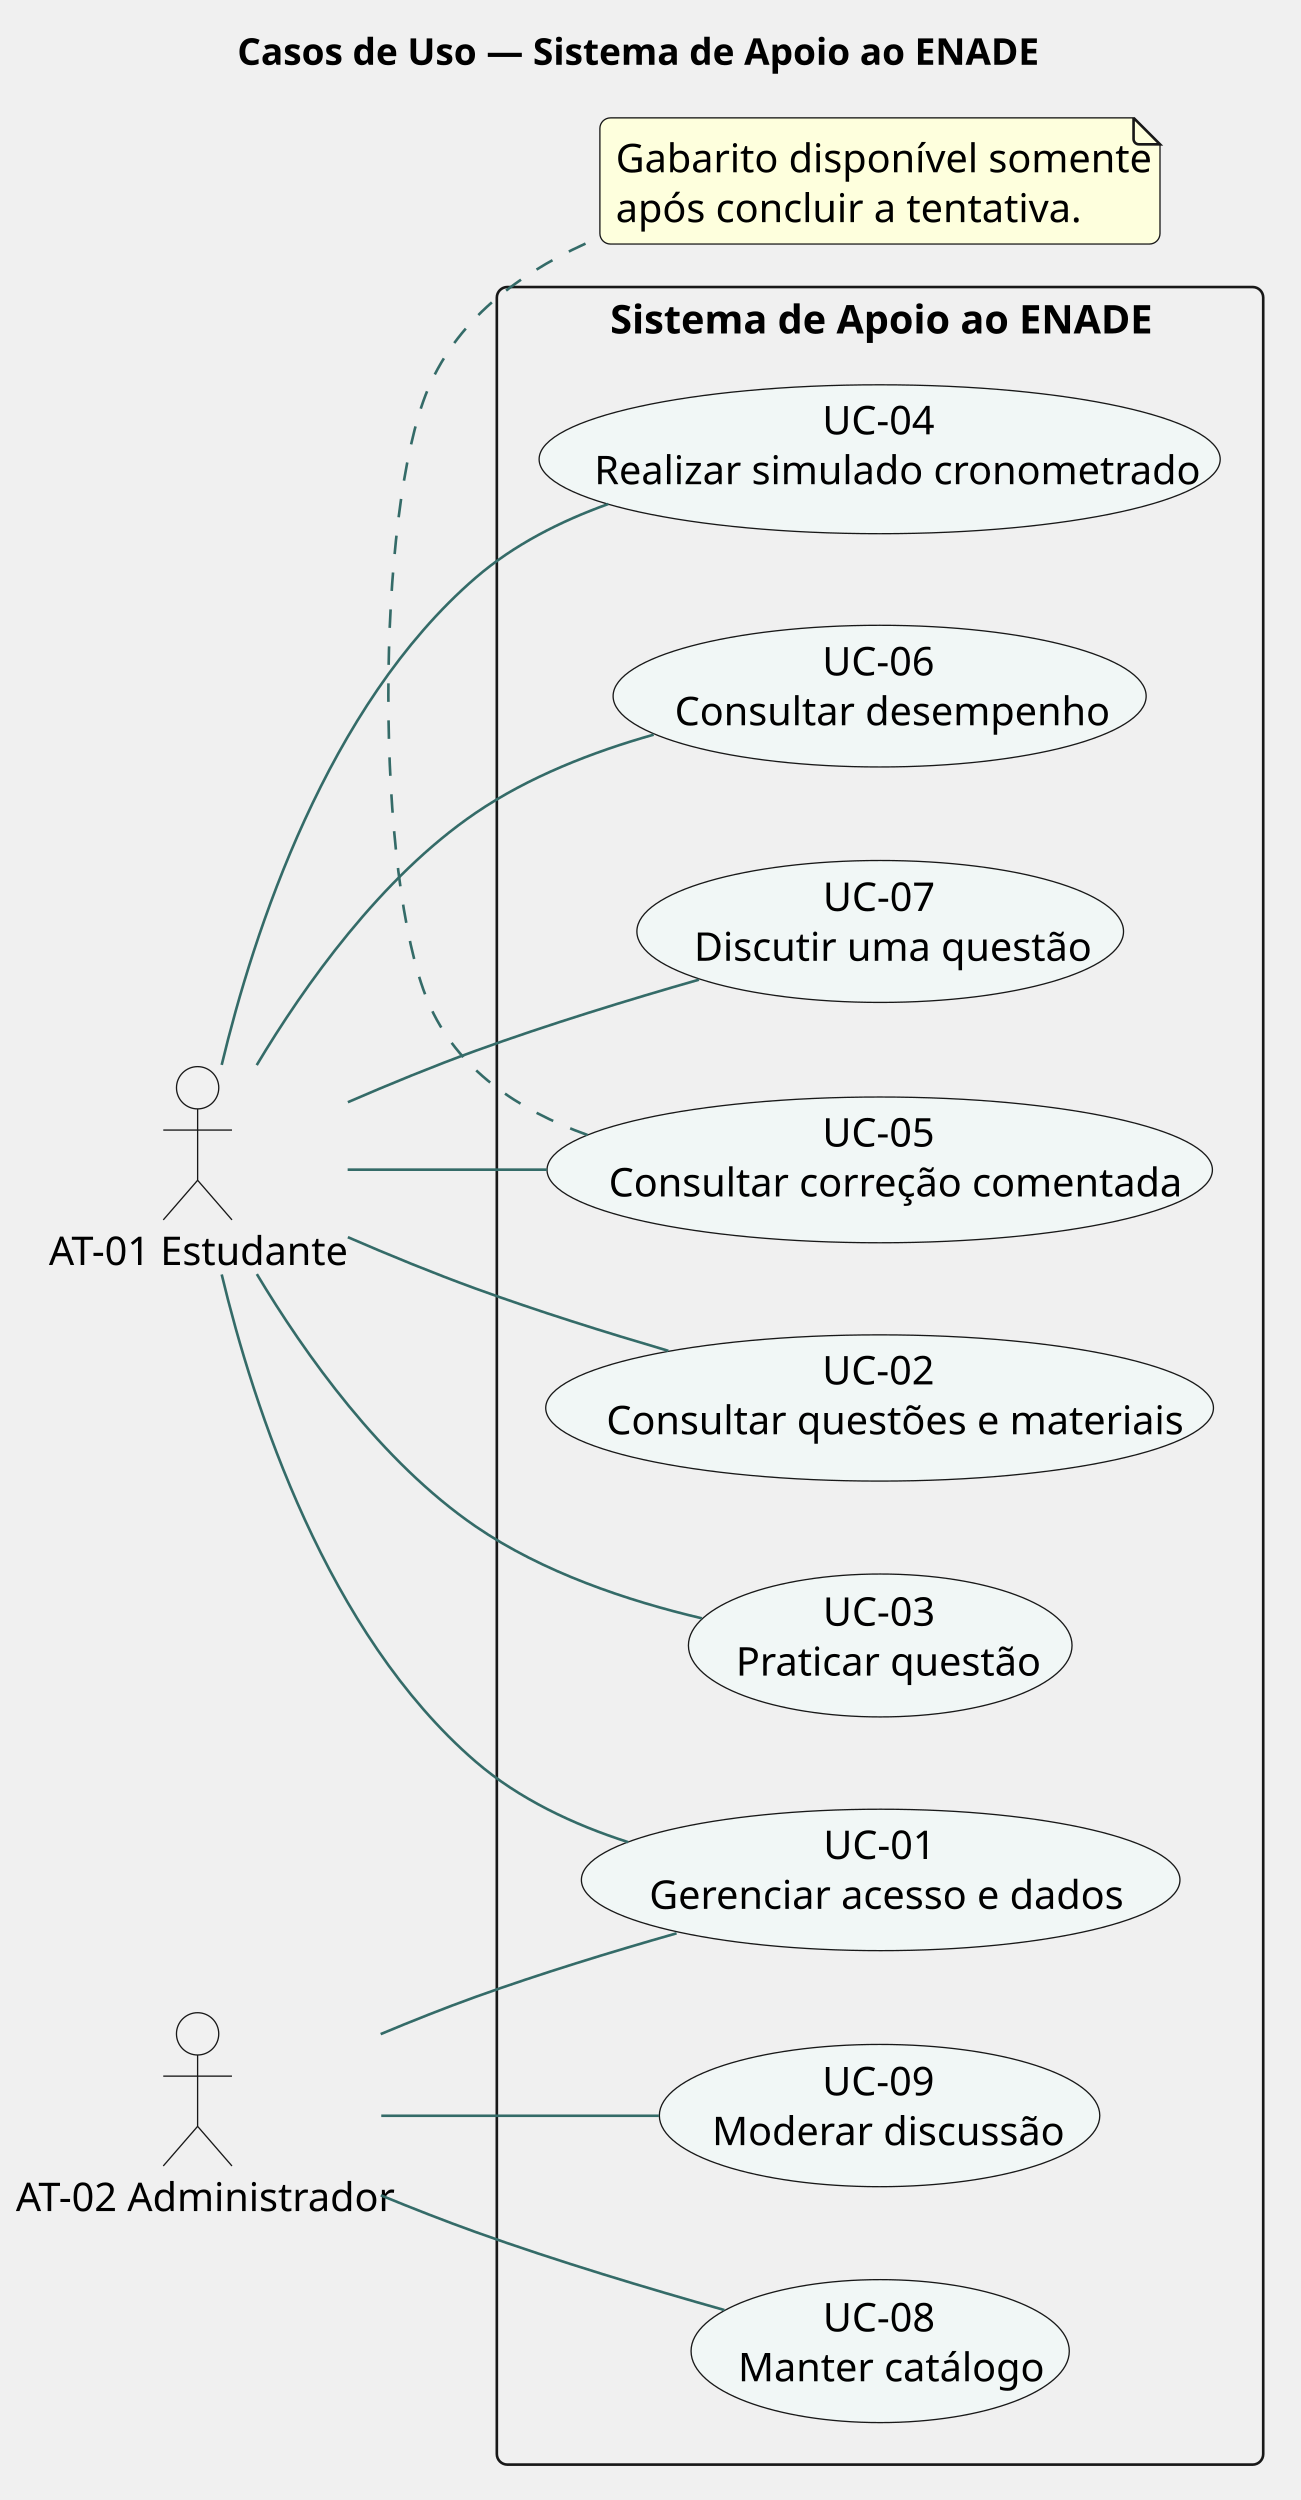
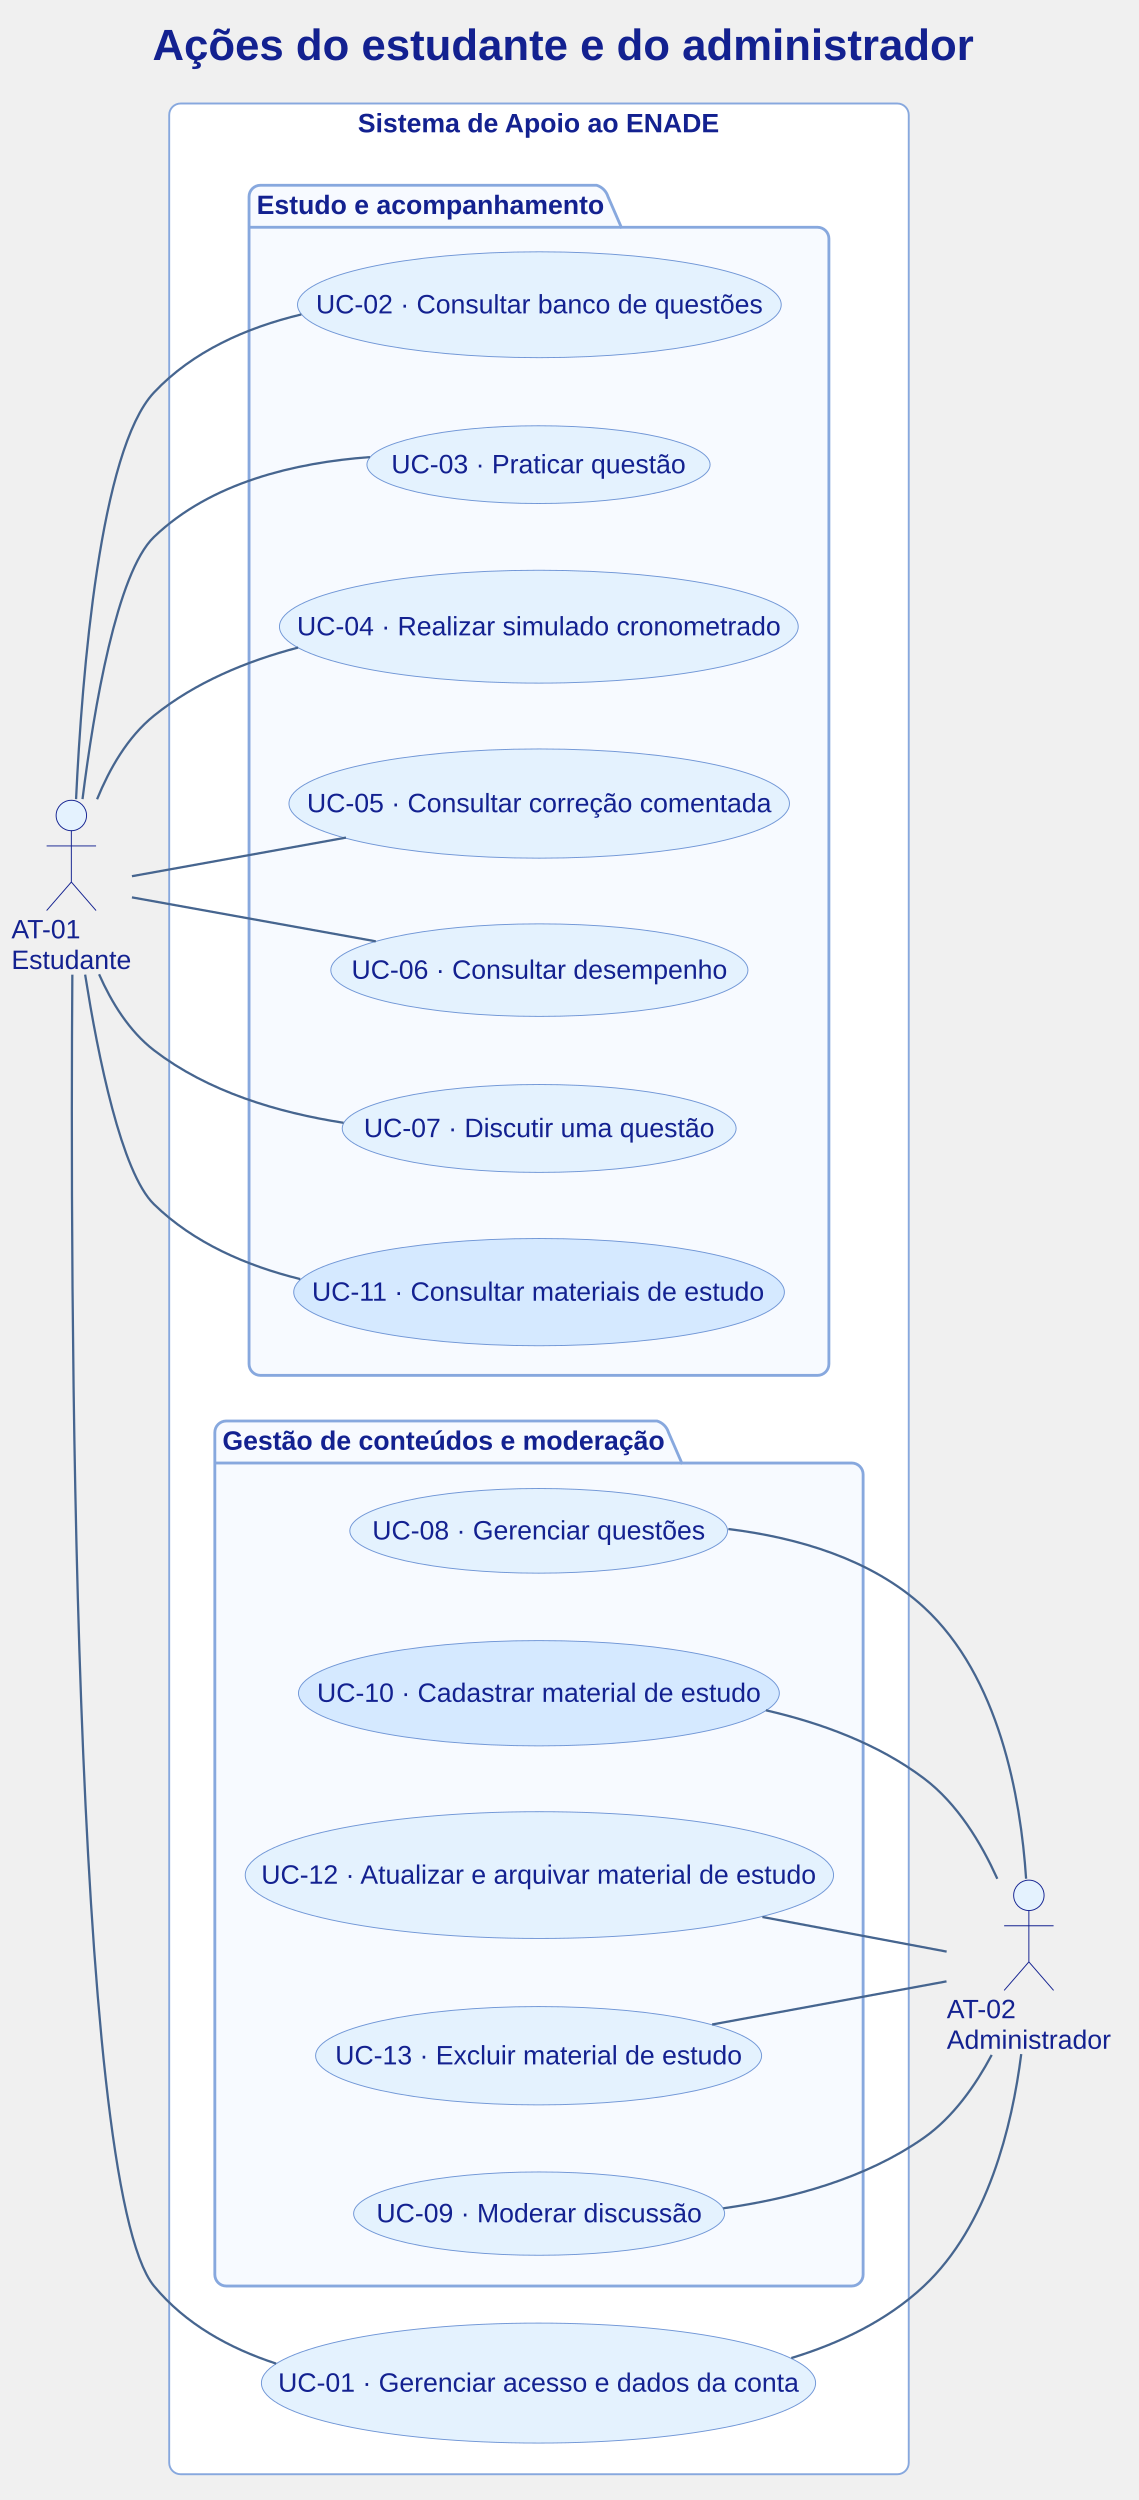
- <svg xmlns="http://www.w3.org/2000/svg" version="1.1" data-diagram-type="DESCRIPTION" style="width:492px;height:946px;background:#FFFFFF;" width="492px" height="946px" viewBox="0 0 492 946" zoomAndPan="magnify" preserveAspectRatio="none" contentStyleType="text/css">
+ <svg xmlns="http://www.w3.org/2000/svg" version="1.1" data-diagram-type="DESCRIPTION" style="width:599px;height:1315px;background:#FFFFFF;" width="599px" height="1315px" viewBox="0 0 599 1315" zoomAndPan="magnify" preserveAspectRatio="none" contentStyleType="text/css">
  <defs />
  <g font-family="sans-serif" lengthAdjust="spacing">
-     <g class="title" data-source-line="13">
-       <text x="89.802" y="24.533" fill="#000" font-size="14" textLength="305.396" font-weight="700">Casos de Uso — Sistema de Apoio ao ENADE</text>
+     <g class="title" data-source-line="43">
+       <text x="80.198" y="31.574" fill="#132190" font-size="23" textLength="431.969" font-weight="700" font-family="Arial">Ações do estudante e do administrador</text>
    </g>
-     <g class="cluster" data-qualified-name="Sistema de Apoio ao ENADE" id="ent0003" data-source-line="17">
-       <rect x="188" y="108.609" width="290" height="824" fill="none" style="stroke:#181818;stroke-width:1;" rx="4" ry="4" />
-       <text x="230.897" y="126.181" fill="#000" font-size="15" textLength="204.207" font-weight="700">Sistema de Apoio ao ENADE</text>
+     <g class="cluster" data-qualified-name="Sistema de Apoio ao ENADE" id="ent0003" data-source-line="47">
+       <rect x="89" y="54.448" width="389" height="1247" fill="#FFF" style="stroke:#87A8DE;stroke-width:1;" rx="6" ry="6" />
+       <text x="188.204" y="69.58" fill="#132190" font-size="14" textLength="190.593" font-weight="700" font-family="Arial">Sistema de Apoio ao ENADE</text>
    </g>
-     <g class="entity" data-qualified-name="Sistema de Apoio ao ENADE.U1" id="ent0004" data-source-line="18">
-       <ellipse cx="333.248" cy="711.368" rx="113.248" ry="26.759" fill="#F1F7F6" style="stroke:#181818;stroke-width:0.5;" />
-       <text x="311.575" y="703.44" fill="#000" font-size="15" textLength="43.345">UC-01</text>
-       <text x="245.697" y="722.307" fill="#000" font-size="15" textLength="175.1">Gerenciar acesso e dados</text>
+     <g class="cluster" data-qualified-name="Sistema de Apoio ao ENADE.Estudo e acompanhamento" id="ent0004" data-source-line="48">
+       <path d="M137,97.448 L313.807,97.448 A9,9 0 0 1 319.807,103.448 L326.807,119.546 L430,119.546 A6,6 0 0 1 436,125.546 L436,717.448 A6,6 0 0 1 430,723.448 L137,723.448 A6,6 0 0 1 131,717.448 L131,103.448 A6,6 0 0 1 137,97.448" style="stroke:#87A8DE;stroke-width:1.5;" fill="#F7FAFF" />
+       <line x1="131" y1="119.546" x2="326.807" y2="119.546" style="stroke:#87A8DE;stroke-width:1.5;" />
+       <text x="135" y="112.58" fill="#132190" font-size="14" textLength="182.807" font-weight="700" font-family="Arial">Estudo e acompanhamento</text>
    </g>
-     <g class="entity" data-qualified-name="Sistema de Apoio ao ENADE.U2" id="ent0005" data-source-line="19">
-       <ellipse cx="332.836" cy="532.777" rx="126.336" ry="27.667" fill="#F1F7F6" style="stroke:#181818;stroke-width:0.5;" />
-       <text x="311.163" y="523.86" fill="#000" font-size="15" textLength="43.345">UC-02</text>
-       <text x="229.451" y="542.728" fill="#000" font-size="15" textLength="206.77">Consultar questões e materiais</text>
+     <g class="cluster" data-qualified-name="Sistema de Apoio ao ENADE.Gest.o de conte.dos e modera..o" id="ent0013" data-source-line="58">
+       <path d="M119,747.448 L345.62,747.448 A9,9 0 0 1 351.62,753.448 L358.62,769.546 L448,769.546 A6,6 0 0 1 454,775.546 L454,1196.448 A6,6 0 0 1 448,1202.448 L119,1202.448 A6,6 0 0 1 113,1196.448 L113,753.448 A6,6 0 0 1 119,747.448" style="stroke:#87A8DE;stroke-width:1.5;" fill="#F7FAFF" />
+       <line x1="113" y1="769.546" x2="358.62" y2="769.546" style="stroke:#87A8DE;stroke-width:1.5;" />
+       <text x="117" y="762.58" fill="#132190" font-size="14" textLength="232.62" font-weight="700" font-family="Arial">Gestão de conteúdos e moderação</text>
    </g>
-     <g class="entity" data-qualified-name="Sistema de Apoio ao ENADE.U3" id="ent0006" data-source-line="20">
-       <ellipse cx="333.078" cy="622.646" rx="72.578" ry="27.037" fill="#F1F7F6" style="stroke:#181818;stroke-width:0.5;" />
-       <text x="311.405" y="615.172" fill="#000" font-size="15" textLength="43.345">UC-03</text>
-       <text x="278.465" y="634.04" fill="#000" font-size="15" textLength="109.226">Praticar questão</text>
+     <g class="entity" data-qualified-name="Sistema de Apoio ao ENADE.U01" id="ent0012" data-source-line="57">
+       <ellipse cx="283.252" cy="1253.498" rx="145.752" ry="31.55" fill="#E4F2FE" style="stroke:#7096D6;stroke-width:0.5;" />
+       <text x="146.291" y="1258.048" fill="#132190" font-size="14" textLength="273.923" font-family="Arial">UC-01 · Gerenciar acesso e dados da conta</text>
    </g>
-     <g class="entity" data-qualified-name="Sistema de Apoio ao ENADE.U4" id="ent0007" data-source-line="21">
-       <ellipse cx="332.863" cy="173.782" rx="128.863" ry="28.173" fill="#F1F7F6" style="stroke:#181818;stroke-width:0.5;" />
-       <text x="311.19" y="164.353" fill="#000" font-size="15" textLength="43.345">UC-04</text>
-       <text x="224.896" y="183.22" fill="#000" font-size="15" textLength="215.933">Realizar simulado cronometrado</text>
+     <g class="entity" data-qualified-name="Sistema de Apoio ao ENADE.Estudo e acompanhamento.U02" id="ent0005" data-source-line="49">
+       <ellipse cx="283.711" cy="160.29" rx="127.211" ry="27.842" fill="#E4F2FE" style="stroke:#7096D6;stroke-width:0.5;" />
+       <text x="166.201" y="164.839" fill="#132190" font-size="14" textLength="235.02" font-family="Arial">UC-02 · Consultar banco de questões</text>
    </g>
-     <g class="entity" data-qualified-name="Sistema de Apoio ao ENADE.U5" id="ent0008" data-source-line="22">
-       <ellipse cx="332.889" cy="442.687" rx="125.889" ry="27.578" fill="#F1F7F6" style="stroke:#181818;stroke-width:0.5;" />
-       <text x="311.217" y="433.862" fill="#000" font-size="15" textLength="43.345">UC-05</text>
-       <text x="230.335" y="452.729" fill="#000" font-size="15" textLength="205.107">Consultar correção comentada</text>
+     <g class="entity" data-qualified-name="Sistema de Apoio ao ENADE.Estudo e acompanhamento.U03" id="ent0006" data-source-line="50">
+       <ellipse cx="283.257" cy="244.399" rx="90.257" ry="20.451" fill="#E4F2FE" style="stroke:#7096D6;stroke-width:0.5;" />
+       <text x="205.836" y="248.948" fill="#132190" font-size="14" textLength="154.841" font-family="Arial">UC-03 · Praticar questão</text>
    </g>
-     <g class="entity" data-qualified-name="Sistema de Apoio ao ENADE.U6" id="ent0009" data-source-line="23">
-       <ellipse cx="332.852" cy="263.416" rx="100.852" ry="26.807" fill="#F1F7F6" style="stroke:#181818;stroke-width:0.5;" />
-       <text x="311.18" y="255.568" fill="#000" font-size="15" textLength="43.345">UC-06</text>
-       <text x="255.303" y="274.435" fill="#000" font-size="15" textLength="155.098">Consultar desempenho</text>
+     <g class="entity" data-qualified-name="Sistema de Apoio ao ENADE.Estudo e acompanhamento.U04" id="ent0007" data-source-line="51">
+       <ellipse cx="283.431" cy="329.634" rx="136.431" ry="29.686" fill="#E4F2FE" style="stroke:#7096D6;stroke-width:0.5;" />
+       <text x="156.214" y="334.183" fill="#132190" font-size="14" textLength="254.434" font-family="Arial">UC-04 · Realizar simulado cronometrado</text>
    </g>
-     <g class="entity" data-qualified-name="Sistema de Apoio ao ENADE.U7" id="ent0010" data-source-line="24">
-       <ellipse cx="333.07" cy="352.464" rx="92.07" ry="26.854" fill="#F1F7F6" style="stroke:#181818;stroke-width:0.5;" />
-       <text x="311.398" y="344.693" fill="#000" font-size="15" textLength="43.345">UC-07</text>
-       <text x="262.622" y="363.561" fill="#000" font-size="15" textLength="140.896">Discutir uma questão</text>
+     <g class="entity" data-qualified-name="Sistema de Apoio ao ENADE.Estudo e acompanhamento.U05" id="ent0008" data-source-line="52">
+       <ellipse cx="283.624" cy="422.673" rx="131.624" ry="28.725" fill="#E4F2FE" style="stroke:#7096D6;stroke-width:0.5;" />
+       <text x="161.459" y="427.222" fill="#132190" font-size="14" textLength="244.33" font-family="Arial">UC-05 · Consultar correção comentada</text>
    </g>
-     <g class="entity" data-qualified-name="Sistema de Apoio ao ENADE.U8" id="ent0011" data-source-line="25">
-       <ellipse cx="333.059" cy="889.661" rx="71.559" ry="27.051" fill="#F1F7F6" style="stroke:#181818;stroke-width:0.5;" />
-       <text x="311.387" y="882.21" fill="#000" font-size="15" textLength="43.345">UC-08</text>
-       <text x="279.278" y="901.077" fill="#000" font-size="15" textLength="107.563">Manter catálogo</text>
+     <g class="entity" data-qualified-name="Sistema de Apoio ao ENADE.Estudo e acompanhamento.U06" id="ent0009" data-source-line="53">
+       <ellipse cx="283.708" cy="510.289" rx="109.708" ry="24.342" fill="#E4F2FE" style="stroke:#7096D6;stroke-width:0.5;" />
+       <text x="184.881" y="514.839" fill="#132190" font-size="14" textLength="197.654" font-family="Arial">UC-06 · Consultar desempenho</text>
    </g>
-     <g class="entity" data-qualified-name="Sistema de Apoio ao ENADE.U9" id="ent0012" data-source-line="26">
-       <ellipse cx="332.828" cy="800.529" rx="83.328" ry="26.919" fill="#F1F7F6" style="stroke:#181818;stroke-width:0.5;" />
-       <text x="311.156" y="792.864" fill="#000" font-size="15" textLength="43.345">UC-09</text>
-       <text x="269.466" y="811.731" fill="#000" font-size="15" textLength="126.724">Moderar discussão</text>
+     <g class="entity" data-qualified-name="Sistema de Apoio ao ENADE.Estudo e acompanhamento.U07" id="ent0010" data-source-line="54">
+       <ellipse cx="283.601" cy="593.568" rx="103.601" ry="23.12" fill="#E4F2FE" style="stroke:#7096D6;stroke-width:0.5;" />
+       <text x="191.401" y="598.117" fill="#132190" font-size="14" textLength="184.399" font-family="Arial">UC-07 · Discutir uma questão</text>
    </g>
-     <g class="entity" data-qualified-name="E" id="ent0001" data-source-line="15">
-       <ellipse cx="74.783" cy="411.609" rx="8" ry="8" fill="#F1F1F1" style="stroke:#181818;stroke-width:0.5;" />
-       <path d="M74.783,419.609 L74.783,446.609 M61.783,427.609 L87.783,427.609 M74.783,446.609 L61.783,461.609 M74.783,446.609 L87.783,461.609" style="stroke:#181818;stroke-width:0.5;" fill="none" />
-       <text x="18.5" y="478.681" fill="#000" font-size="15" textLength="112.566">AT-01 Estudante</text>
+     <g class="entity" data-qualified-name="Sistema de Apoio ao ENADE.Estudo e acompanhamento.U11" id="ent0011" data-source-line="55">
+       <ellipse cx="283.539" cy="679.656" rx="129.039" ry="28.208" fill="#D5E9FF" style="stroke:#7096D6;stroke-width:0.5;" />
+       <text x="164.098" y="684.205" fill="#132190" font-size="14" textLength="238.882" font-family="Arial">UC-11 · Consultar materiais de estudo</text>
    </g>
-     <g class="entity" data-qualified-name="A" id="ent0002" data-source-line="16">
-       <ellipse cx="74.774" cy="769.609" rx="8" ry="8" fill="#F1F1F1" style="stroke:#181818;stroke-width:0.5;" />
-       <path d="M74.774,777.609 L74.774,804.609 M61.774,785.609 L87.774,785.609 M74.774,804.609 L61.774,819.609 M74.774,804.609 L87.774,819.609" style="stroke:#181818;stroke-width:0.5;" fill="none" />
-       <text x="6" y="836.681" fill="#000" font-size="15" textLength="137.549">AT-02 Administrador</text>
+     <g class="entity" data-qualified-name="Sistema de Apoio ao ENADE.Gest.o de conte.dos e modera..o.U08" id="ent0014" data-source-line="59">
+       <ellipse cx="283.346" cy="805.217" rx="99.346" ry="22.269" fill="#E4F2FE" style="stroke:#7096D6;stroke-width:0.5;" />
+       <text x="195.809" y="809.766" fill="#132190" font-size="14" textLength="175.075" font-family="Arial">UC-08 · Gerenciar questões</text>
    </g>
-     <g class="entity" data-qualified-name="GMN23" id="ent0024" data-source-line="39">
-       <path d="M227,48.609 L227,88.344 A4,4 0 0 0 231,92.344 L434.942,92.344 A4,4 0 0 0 438.942,88.344 L438.942,54.609 L428.942,44.609 L231,44.609 A4,4 0 0 0 227,48.609" style="stroke:#181818;stroke-width:0.5;" fill="#FEFFDD" />
-       <path d="M428.942,44.609 L428.942,52.609 A2,2 0 0 0 430.942,54.609 L438.942,54.609 L428.942,44.609" style="stroke:#181818;stroke-width:1;" fill="#FEFFDD" />
-       <text x="233" y="65.181" fill="#000" font-size="15" textLength="190.942">Gabarito disponível somente</text>
-       <text x="233" y="84.048" fill="#000" font-size="15" textLength="165.93">após concluir a tentativa.</text>
+     <g class="entity" data-qualified-name="Sistema de Apoio ao ENADE.Gest.o de conte.dos e modera..o.U10" id="ent0015" data-source-line="60">
+       <ellipse cx="283.461" cy="890.64" rx="126.461" ry="27.692" fill="#D5E9FF" style="stroke:#7096D6;stroke-width:0.5;" />
+       <text x="166.744" y="895.189" fill="#132190" font-size="14" textLength="233.434" font-family="Arial">UC-10 · Cadastrar material de estudo</text>
    </g>
-     <g class="link" data-entity-1="ent0001" data-entity-2="ent0004" id="lnk13" data-source-line="28" data-link-type="association">
-       <path d="M83.89,482.259 C95.93,532.399 123.68,618.009 180,666.609 C196.36,680.719 216.97,690.409 237.7,697.069" style="stroke:#346B68;stroke-width:1;" fill="none" id="E-U1" />
+     <g class="entity" data-qualified-name="Sistema de Apoio ao ENADE.Gest.o de conte.dos e modera..o.U12" id="ent0016" data-source-line="61">
+       <ellipse cx="283.724" cy="986.293" rx="154.724" ry="33.345" fill="#E4F2FE" style="stroke:#7096D6;stroke-width:0.5;" />
+       <text x="137.435" y="990.842" fill="#132190" font-size="14" textLength="292.578" font-family="Arial">UC-12 · Atualizar e arquivar material de estudo</text>
    </g>
-     <g class="link" data-entity-1="ent0001" data-entity-2="ent0005" id="lnk14" data-source-line="29" data-link-type="association">
-       <path d="M131.63,468.149 C147.14,474.869 164.1,481.839 180,487.609 C203.41,496.109 229.27,504.219 252.91,511.159" style="stroke:#346B68;stroke-width:1;" fill="none" id="E-U2" />
+     <g class="entity" data-qualified-name="Sistema de Apoio ao ENADE.Gest.o de conte.dos e modera..o.U13" id="ent0017" data-source-line="62">
+       <ellipse cx="283.306" cy="1081.309" rx="117.306" ry="25.861" fill="#E4F2FE" style="stroke:#7096D6;stroke-width:0.5;" />
+       <text x="176.32" y="1085.858" fill="#132190" font-size="14" textLength="213.972" font-family="Arial">UC-13 · Excluir material de estudo</text>
    </g>
-     <g class="link" data-entity-1="ent0001" data-entity-2="ent0006" id="lnk15" data-source-line="30" data-link-type="association">
-       <path d="M97.19,482.119 C115.36,512.429 144.25,553.099 180,577.609 C205.31,594.959 237.4,605.739 265.58,612.369" style="stroke:#346B68;stroke-width:1;" fill="none" id="E-U3" />
+     <g class="entity" data-qualified-name="Sistema de Apoio ao ENADE.Gest.o de conte.dos e modera..o.U09" id="ent0018" data-source-line="63">
+       <ellipse cx="283.577" cy="1164.363" rx="97.577" ry="21.915" fill="#E4F2FE" style="stroke:#7096D6;stroke-width:0.5;" />
+       <text x="197.991" y="1168.912" fill="#132190" font-size="14" textLength="171.172" font-family="Arial">UC-09 · Moderar discussão</text>
    </g>
-     <g class="link" data-entity-1="ent0001" data-entity-2="ent0007" id="lnk16" data-source-line="31" data-link-type="association">
-       <path d="M83.89,402.959 C95.93,352.819 123.68,267.209 180,218.609 C194.38,206.199 212.05,197.219 230.19,190.709" style="stroke:#346B68;stroke-width:1;" fill="none" id="E-U4" />
+     <g class="entity" data-qualified-name="E" id="ent0001" data-source-line="45">
+       <ellipse cx="37.524" cy="428.948" rx="8" ry="8" fill="#E4F2FE" style="stroke:#132190;stroke-width:0.5;" />
+       <path d="M37.524,436.948 L37.524,463.948 M24.524,444.948 L50.524,444.948 M37.524,463.948 L24.524,478.948 M37.524,463.948 L50.524,478.948" style="stroke:#132190;stroke-width:0.5;" fill="none" />
+       <text x="6" y="493.58" fill="#132190" font-size="14" textLength="38.124" font-family="Arial">AT-01</text>
+       <text x="6" y="509.678" fill="#132190" font-size="14" textLength="63.048" font-family="Arial">Estudante</text>
    </g>
-     <g class="link" data-entity-1="ent0001" data-entity-2="ent0008" id="lnk17" data-source-line="32" data-link-type="association">
-       <path d="M131.55,442.609 C153.83,442.609 180.47,442.609 206.95,442.609" style="stroke:#346B68;stroke-width:1;" fill="none" id="E-U5" />
+     <g class="entity" data-qualified-name="A" id="ent0002" data-source-line="46">
+       <ellipse cx="541.183" cy="996.948" rx="8" ry="8" fill="#E4F2FE" style="stroke:#132190;stroke-width:0.5;" />
+       <path d="M541.183,1004.948 L541.183,1031.948 M528.183,1012.948 L554.183,1012.948 M541.183,1031.948 L528.183,1046.948 M541.183,1031.948 L554.183,1046.948" style="stroke:#132190;stroke-width:0.5;" fill="none" />
+       <text x="498" y="1061.58" fill="#132190" font-size="14" textLength="38.124" font-family="Arial">AT-02</text>
+       <text x="498" y="1077.678" fill="#132190" font-size="14" textLength="86.365" font-family="Arial">Administrador</text>
    </g>
-     <g class="link" data-entity-1="ent0001" data-entity-2="ent0009" id="lnk18" data-source-line="33" data-link-type="association">
-       <path d="M97.14,403.039 C115.3,372.699 144.18,332.009 180,307.609 C199.98,293.999 224.18,284.539 247.35,277.999" style="stroke:#346B68;stroke-width:1;" fill="none" id="E-U6" />
+     <g class="link" data-entity-1="ent0001" data-entity-2="ent0005" id="lnk19" data-source-line="66" data-link-type="association">
+       <path d="M40.01,420.348 C43.15,354.098 52.66,236.618 81,206.448 C101.33,184.808 129.57,172.348 158.48,165.398" style="stroke:#46658F;stroke-width:1.2;" fill="none" id="E-U02" />
    </g>
-     <g class="link" data-entity-1="ent0001" data-entity-2="ent0010" id="lnk19" data-source-line="34" data-link-type="association">
-       <path d="M131.63,417.069 C147.14,410.349 164.1,403.379 180,397.609 C207.29,387.709 237.91,378.319 264.47,370.709" style="stroke:#346B68;stroke-width:1;" fill="none" id="E-U7" />
+     <g class="link" data-entity-1="ent0001" data-entity-2="ent0006" id="lnk20" data-source-line="67" data-link-type="association">
+       <path d="M43.4,420.328 C49.47,372.208 61.49,301.178 81,282.448 C110.85,253.788 155.14,243.318 194.6,240.428" style="stroke:#46658F;stroke-width:1.2;" fill="none" id="E-U03" />
    </g>
-     <g class="link" data-entity-1="ent0002" data-entity-2="ent0004" id="lnk20" data-source-line="35" data-link-type="association">
-       <path d="M144.04,769.709 C155.92,764.729 168.24,759.839 180,755.609 C204.43,746.829 231.54,738.529 256.01,731.559" style="stroke:#346B68;stroke-width:1;" fill="none" id="A-U1" />
+     <g class="link" data-entity-1="ent0001" data-entity-2="ent0007" id="lnk21" data-source-line="68" data-link-type="association">
+       <path d="M51.06,420.418 C57.57,404.388 67.15,387.628 81,376.448 C102.66,358.958 129.67,347.748 156.81,340.618" style="stroke:#46658F;stroke-width:1.2;" fill="none" id="E-U04" />
    </g>
-     <g class="link" data-entity-1="ent0002" data-entity-2="ent0011" id="lnk21" data-source-line="36" data-link-type="association">
-       <path d="M144.1,830.709 C155.98,835.589 168.28,840.409 180,844.609 C210.7,855.609 245.55,866.069 274.13,874.129" style="stroke:#346B68;stroke-width:1;" fill="none" id="A-U8" />
+     <g class="link" data-entity-1="ent0001" data-entity-2="ent0008" id="lnk22" data-source-line="69" data-link-type="association">
+       <path d="M69.4,460.878 C97.81,455.758 141.52,447.868 181.98,440.578" style="stroke:#46658F;stroke-width:1.2;" fill="none" id="E-U05" />
    </g>
-     <g class="link" data-entity-1="ent0002" data-entity-2="ent0012" id="lnk22" data-source-line="37" data-link-type="association">
-       <path d="M144.27,800.609 C176.56,800.609 215.38,800.609 249.33,800.609" style="stroke:#346B68;stroke-width:1;" fill="none" id="A-U9" />
+     <g class="link" data-entity-1="ent0001" data-entity-2="ent0009" id="lnk23" data-source-line="70" data-link-type="association">
+       <path d="M69.4,472.018 C101.53,477.818 153.23,487.138 197.66,495.148" style="stroke:#46658F;stroke-width:1.2;" fill="none" id="E-U06" />
    </g>
-     <g class="link" data-entity-1="ent0008" data-entity-2="ent0024" id="lnk25" data-source-line="39" data-link-type="association">
-       <path d="M222.29,429.469 C196.17,420.129 172.78,404.639 162,379.109 C141.94,331.619 141.94,194.599 162,147.109 C173.7,119.429 199.07,101.499 226.78,89.899" style="stroke:#346B68;stroke-width:1;stroke-dasharray:7,7;" fill="none" id="U5-GMN23" />
+     <g class="link" data-entity-1="ent0001" data-entity-2="ent0010" id="lnk24" data-source-line="71" data-link-type="association">
+       <path d="M52.11,512.458 C58.62,527.248 67.94,542.388 81,552.448 C109.28,574.228 146.22,585.248 180.73,590.598" style="stroke:#46658F;stroke-width:1.2;" fill="none" id="E-U07" />
+     </g>
+     <g class="link" data-entity-1="ent0001" data-entity-2="ent0011" id="lnk25" data-source-line="72" data-link-type="association">
+       <path d="M44.78,512.648 C51.63,556.058 63.92,616.788 81,633.448 C101.8,653.748 129.62,665.798 157.92,672.798" style="stroke:#46658F;stroke-width:1.2;" fill="none" id="E-U11" />
+     </g>
+     <g class="link" data-entity-1="ent0001" data-entity-2="ent0012" id="lnk26" data-source-line="73" data-link-type="association">
+       <path d="M38.05,512.688 C36.99,665.768 37.17,1149.368 81,1202.448 C97.49,1222.408 120.56,1235.188 145.23,1243.248" style="stroke:#46658F;stroke-width:1.2;" fill="none" id="E-U01" />
+     </g>
+     <g class="link" data-entity-1="ent0012" data-entity-2="ent0002" id="lnk27" data-source-line="74" data-link-type="association">
+       <path d="M416.23,1240.328 C441.82,1232.538 466.66,1220.598 486,1202.448 C519.62,1170.888 532.37,1118.378 537.17,1080.448" style="stroke:#46658F;stroke-width:1.2;" fill="none" id="U01-A" />
+     </g>
+     <g class="link" data-entity-1="ent0014" data-entity-2="ent0002" id="lnk28" data-source-line="75" data-link-type="association">
+       <path d="M383.1,804.268 C419.42,808.738 458.39,820.018 486,845.448 C525.54,881.858 536.86,945.008 539.73,988.208" style="stroke:#46658F;stroke-width:1.2;" fill="none" id="U08-A" />
+     </g>
+     <g class="link" data-entity-1="ent0015" data-entity-2="ent0002" id="lnk29" data-source-line="76" data-link-type="association">
+       <path d="M402.85,899.618 C432.17,906.328 462.02,917.388 486,935.448 C503.51,948.638 516.04,969.238 524.59,988.238" style="stroke:#46658F;stroke-width:1.2;" fill="none" id="U10-A" />
+     </g>
+     <g class="link" data-entity-1="ent0016" data-entity-2="ent0002" id="lnk30" data-source-line="77" data-link-type="association">
+       <path d="M401.03,1008.338 C435.65,1014.848 471.37,1021.558 497.93,1026.548" style="stroke:#46658F;stroke-width:1.2;" fill="none" id="U12-A" />
+     </g>
+     <g class="link" data-entity-1="ent0017" data-entity-2="ent0002" id="lnk31" data-source-line="78" data-link-type="association">
+       <path d="M374.58,1064.878 C416.53,1057.158 464.44,1048.348 497.86,1042.198" style="stroke:#46658F;stroke-width:1.2;" fill="none" id="U13-A" />
+     </g>
+     <g class="link" data-entity-1="ent0018" data-entity-2="ent0002" id="lnk32" data-source-line="79" data-link-type="association">
+       <path d="M380.4,1161.568 C416.16,1156.548 455.45,1145.948 486,1124.448 C501.35,1113.648 513.09,1096.968 521.64,1080.888" style="stroke:#46658F;stroke-width:1.2;" fill="none" id="U09-A" />
    </g>
  </g>
</svg>
